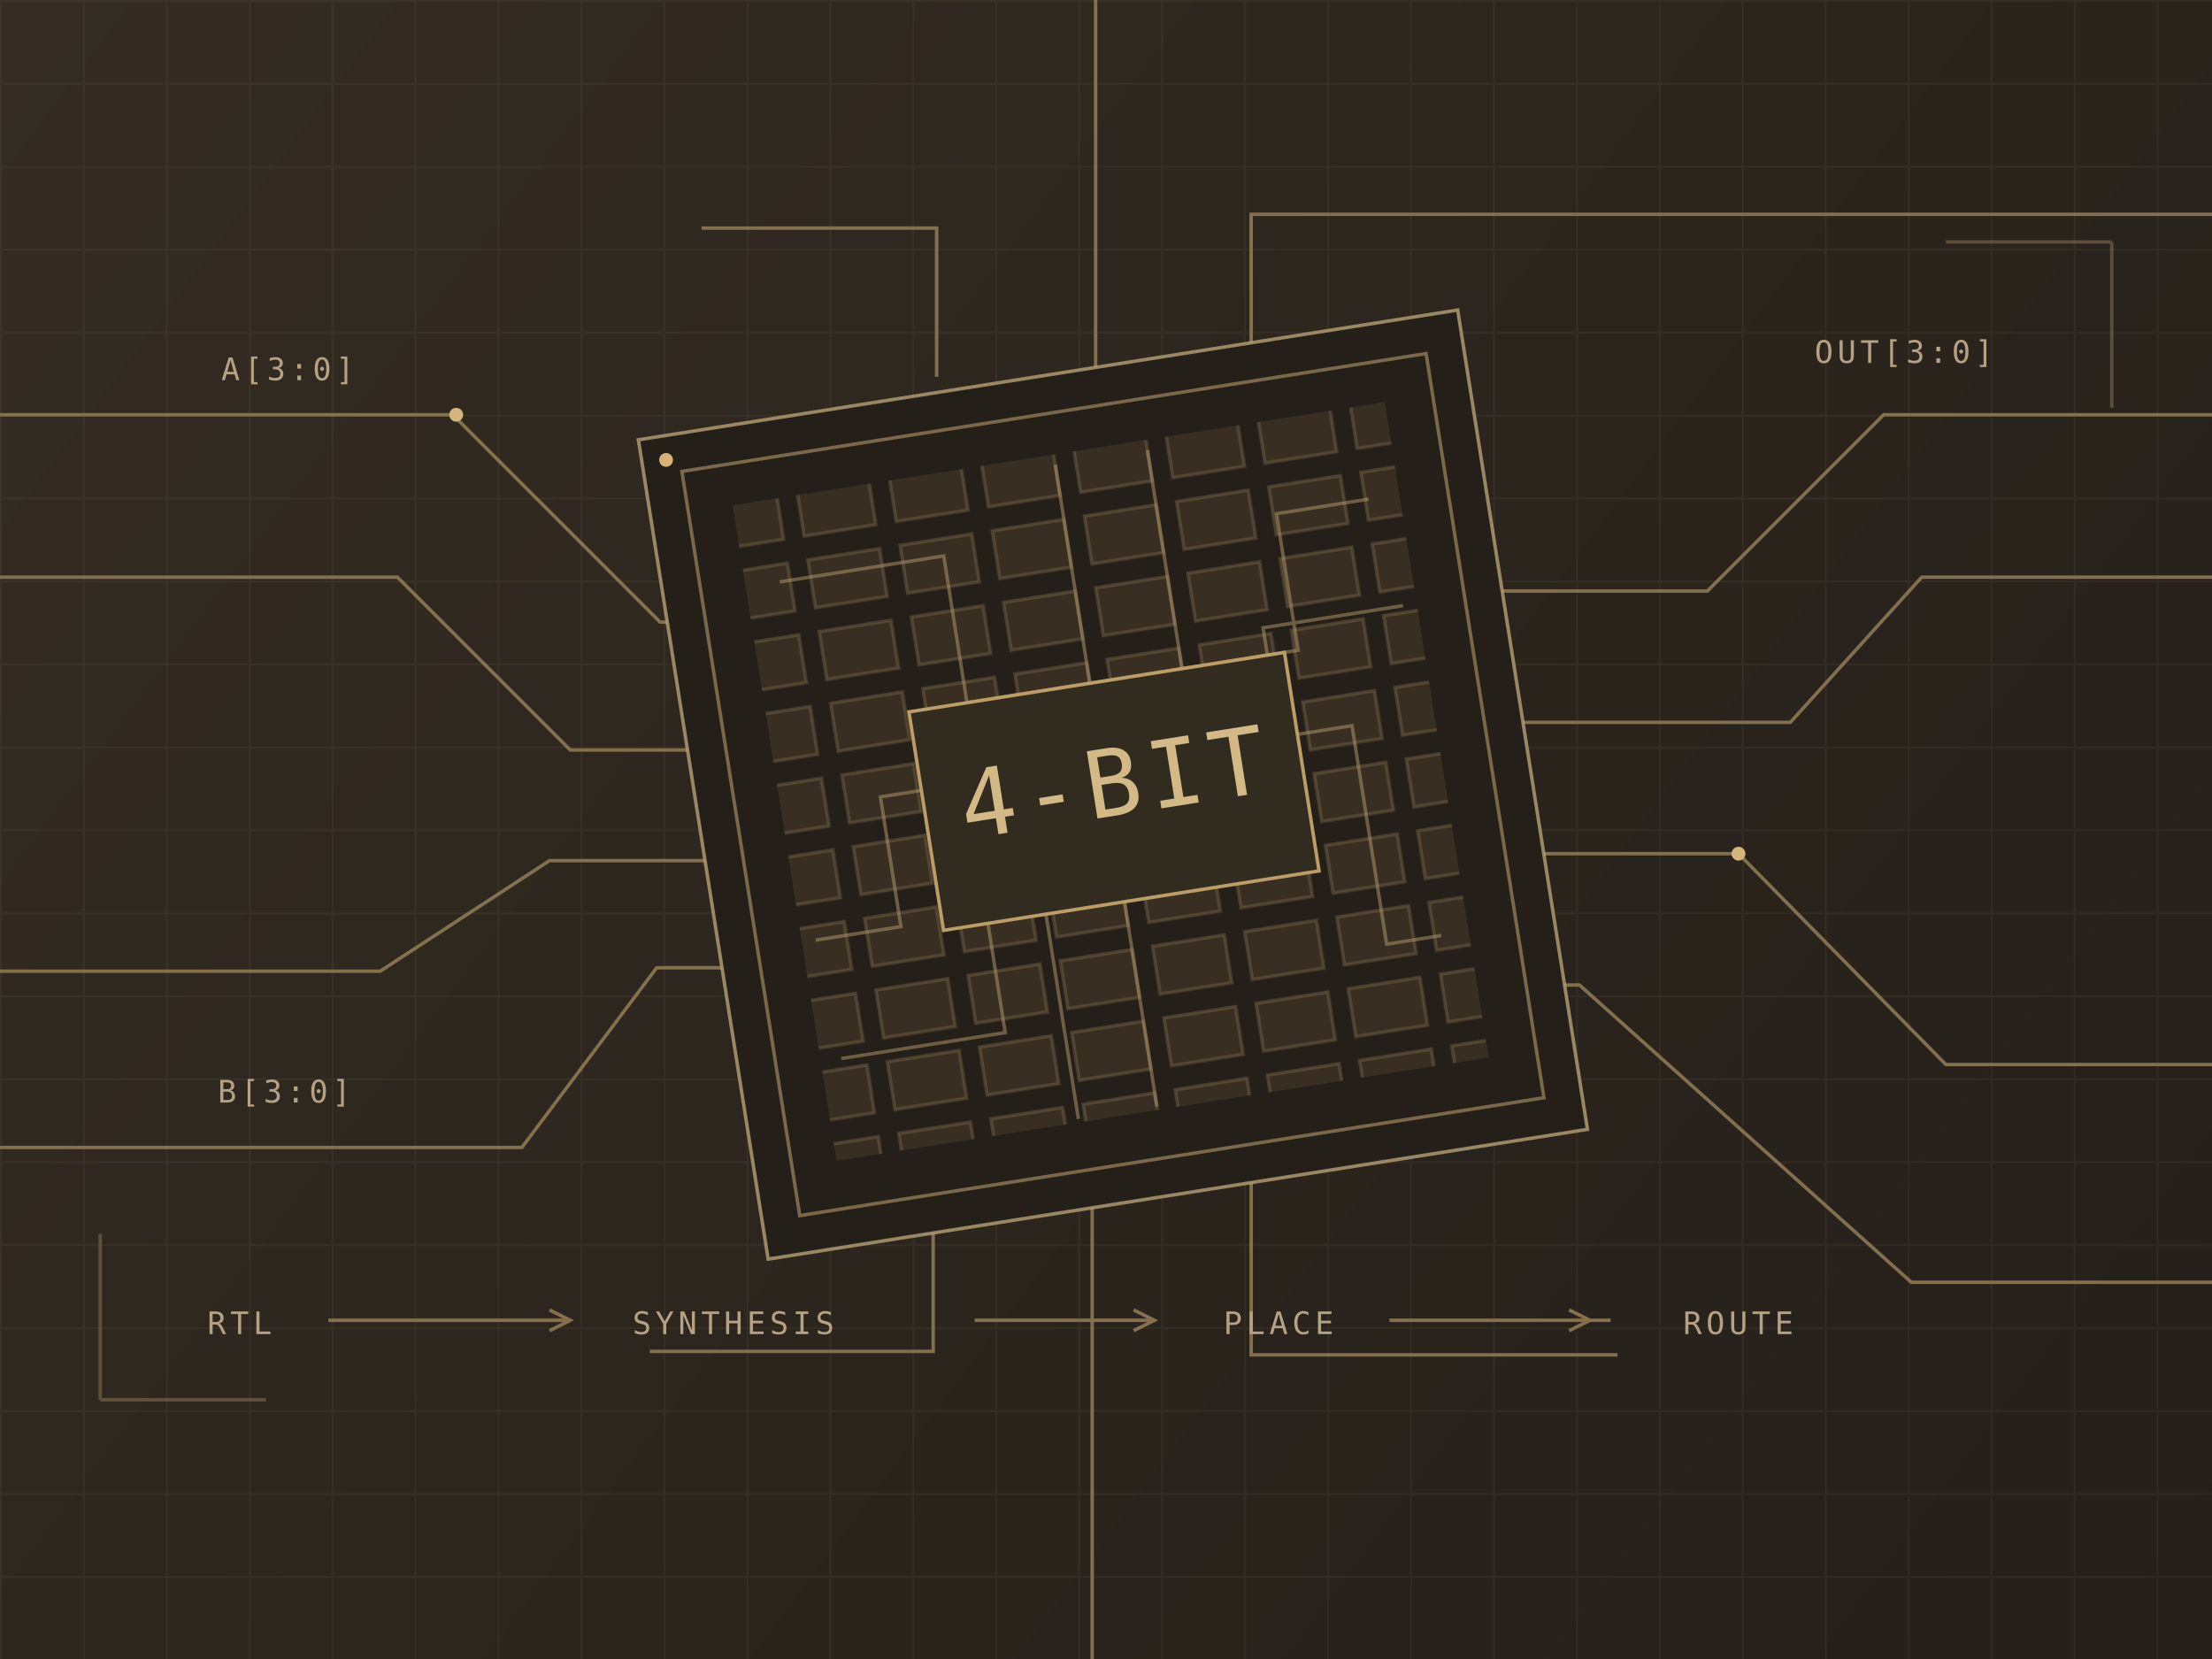
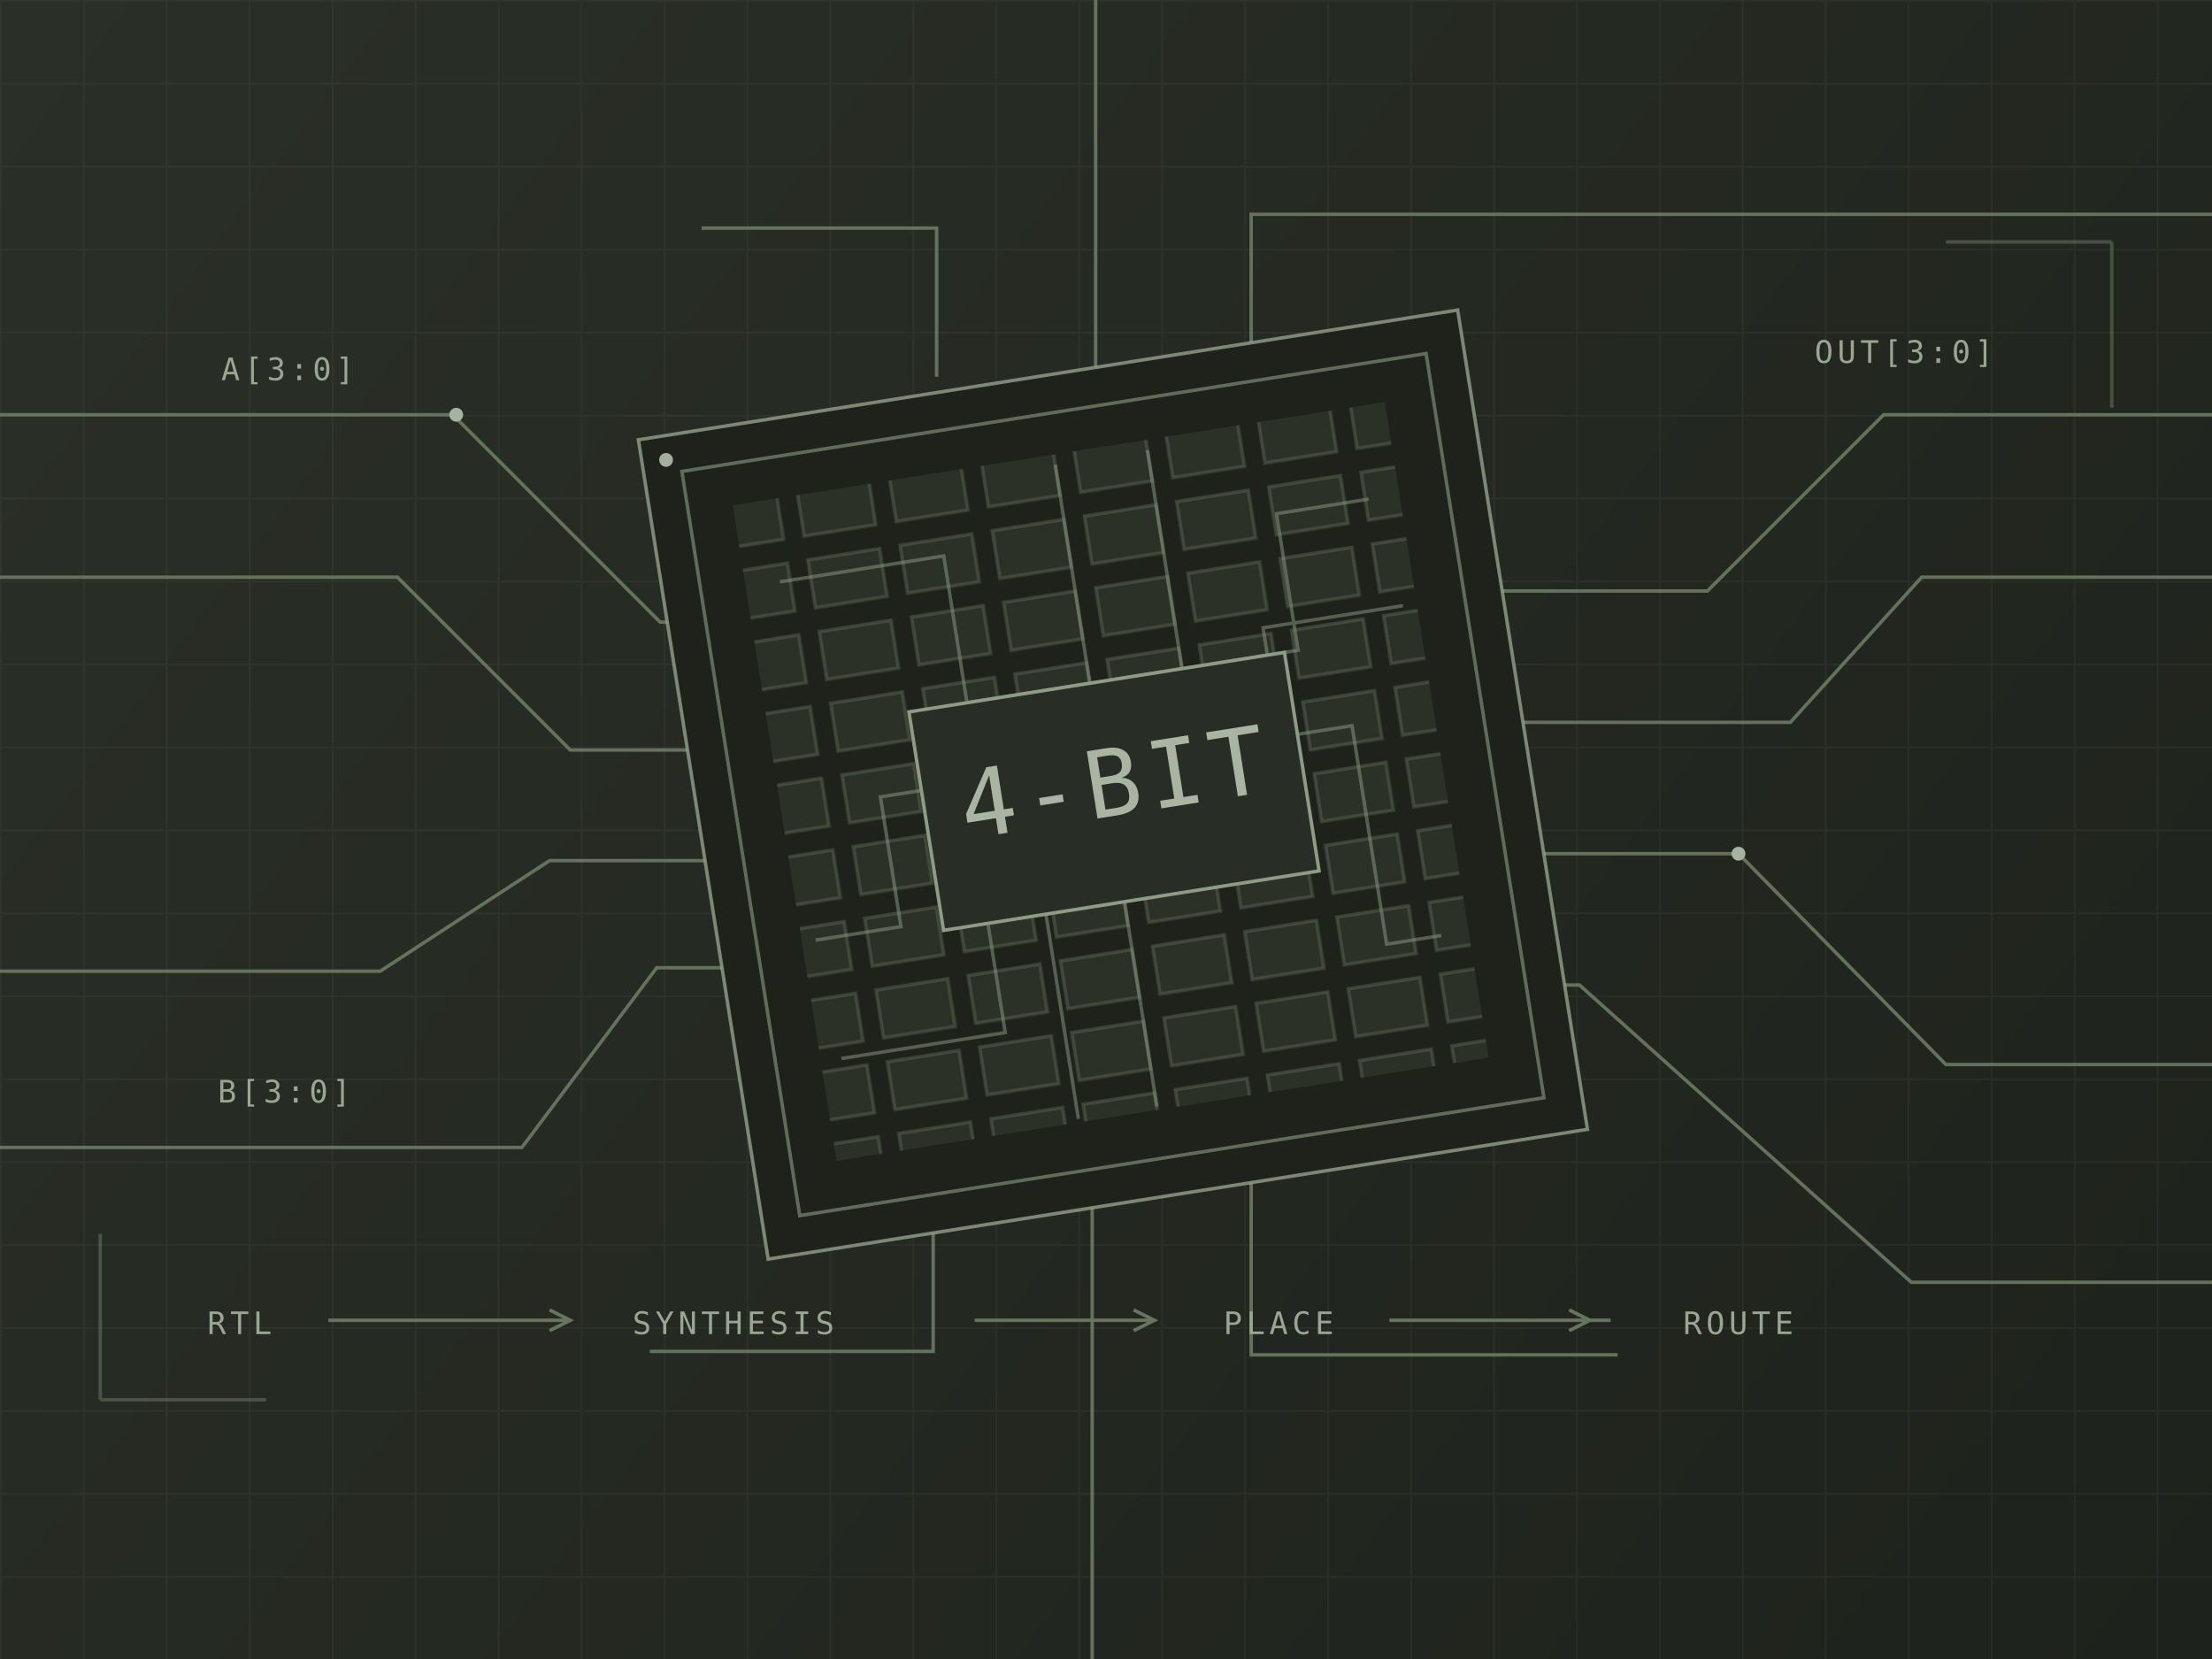
<svg xmlns="http://www.w3.org/2000/svg" width="640" height="480" viewBox="0 0 640 480" fill="none">
  <defs>
    <pattern id="g" width="24" height="24" patternUnits="userSpaceOnUse">
-       <path d="M24 0H0v24" stroke="#8c7853" stroke-opacity=".11" />
+       <path d="M24 0H0v24" stroke="#6d7b64" stroke-opacity=".11" />
    </pattern>
    <linearGradient id="b" x2="640" y2="480" gradientUnits="userSpaceOnUse">
-       <stop stop-color="#342c22" />
-       <stop offset="1" stop-color="#241f1a" />
+       <stop stop-color="#2a2f27" />
+       <stop offset="1" stop-color="#1e221c" />
    </linearGradient>
    <pattern id="cells" width="27" height="21" patternUnits="userSpaceOnUse">
-       <rect x="2" y="2" width="21" height="14" fill="#887148" fill-opacity=".2" stroke="#a0885e" stroke-opacity=".3" />
+       <rect x="2" y="2" width="21" height="14" fill="#65725e" fill-opacity=".2" stroke="#7c8c72" stroke-opacity=".3" />
    </pattern>
  </defs>
  <path fill="url(#b)" d="M0 0h640v480H0z" />
  <path fill="url(#g)" d="M0 0h640v480H0z" />
-   <g stroke="#988259" stroke-opacity=".8">
+   <g stroke="#75856c" stroke-opacity=".8">
    <path d="M0 120h131l60 60h38M0 167h115l50 50h64M0 281h110l49-32h70M0 332h151l39-52h39M418 171h76l51-51h95M418 209h100l38-42h84M418 247h85l60 61h77M418 285h39l96 86h87M271 109V66h-68M317 109V0M362 109V62h278M270 337v54h-82M316 337v143M362 337v55h106" />
  </g>
  <g transform="rotate(-9 322 227)">
-     <rect x="202" y="107" width="240" height="240" fill="#241f19" stroke="#b7a074" stroke-opacity=".8" />
-     <rect x="213" y="118" width="218" height="218" stroke="#7b684a" />
+     <rect x="202" y="107" width="240" height="240" fill="#1e221b" stroke="#93a08b" stroke-opacity=".8" />
+     <rect x="213" y="118" width="218" height="218" stroke="#606c59" />
    <rect x="226" y="130" width="191" height="192" fill="url(#cells)" />
-     <path d="M236 154h48v43h97v-40h27M232 293h48v-72h113v64h16M230 258h25v-38h117v-31h41M320 133v188M347 133v109h-50v79" stroke="#b69d6e" stroke-opacity=".5" />
-     <rect x="267" y="197" width="110" height="64" fill="#322b20" stroke="#bc9d65" />
-     <text x="322" y="236" fill="#d2b985" text-anchor="middle" font-family="monospace" font-size="27" letter-spacing="2">4-BIT</text>
-     <circle cx="209" cy="114" r="2" fill="#d6b275" />
+     <path d="M236 154h48v43h97v-40h27M232 293h48v-72h113v64h16M230 258h25v-38h117v-31h41M320 133v188M347 133v109h-50v79" stroke="#8f9d87" stroke-opacity=".5" />
+     <rect x="267" y="197" width="110" height="64" fill="#282d25" stroke="#8e9c85" />
+     <text x="322" y="236" fill="#a9b4a3" text-anchor="middle" font-family="monospace" font-size="27" letter-spacing="2">4-BIT</text>
+     <circle cx="209" cy="114" r="2" fill="#a3ae9d" />
  </g>
-   <g fill="#b5a183" font-family="monospace" font-size="9" letter-spacing="1.2">
+   <g fill="#99a692" font-family="monospace" font-size="9" letter-spacing="1.2">
    <text x="64" y="110">A[3:0]</text>
    <text x="63" y="319">B[3:0]</text>
    <text x="525" y="105">OUT[3:0]</text>
    <text x="60" y="386">RTL</text>
    <text x="183" y="386">SYNTHESIS</text>
    <text x="354" y="386">PLACE</text>
    <text x="487" y="386">ROUTE</text>
  </g>
-   <path d="M95 382h70m117 0h52m68 0h64" stroke="#86704e" />
-   <path d="m159 379 6 3-6 3m169-6 6 3-6 3m126-6 6 3-6 3" stroke="#86704e" />
-   <g fill="#d4b57e">
+   <path d="M95 382h70m117 0h52m68 0h64" stroke="#67755f" />
+   <path d="m159 379 6 3-6 3m169-6 6 3-6 3m126-6 6 3-6 3" stroke="#67755f" />
+   <g fill="#a7b2a0">
    <circle cx="132" cy="120" r="2" />
    <circle cx="503" cy="247" r="2" />
  </g>
-   <path d="M29 405h48m-48 0v-48M611 70h-48m48 0v48" stroke="#a58d64" stroke-opacity=".4" />
+   <path d="M29 405h48m-48 0v-48M611 70h-48m48 0v48" stroke="#819178" stroke-opacity=".4" />
</svg>
